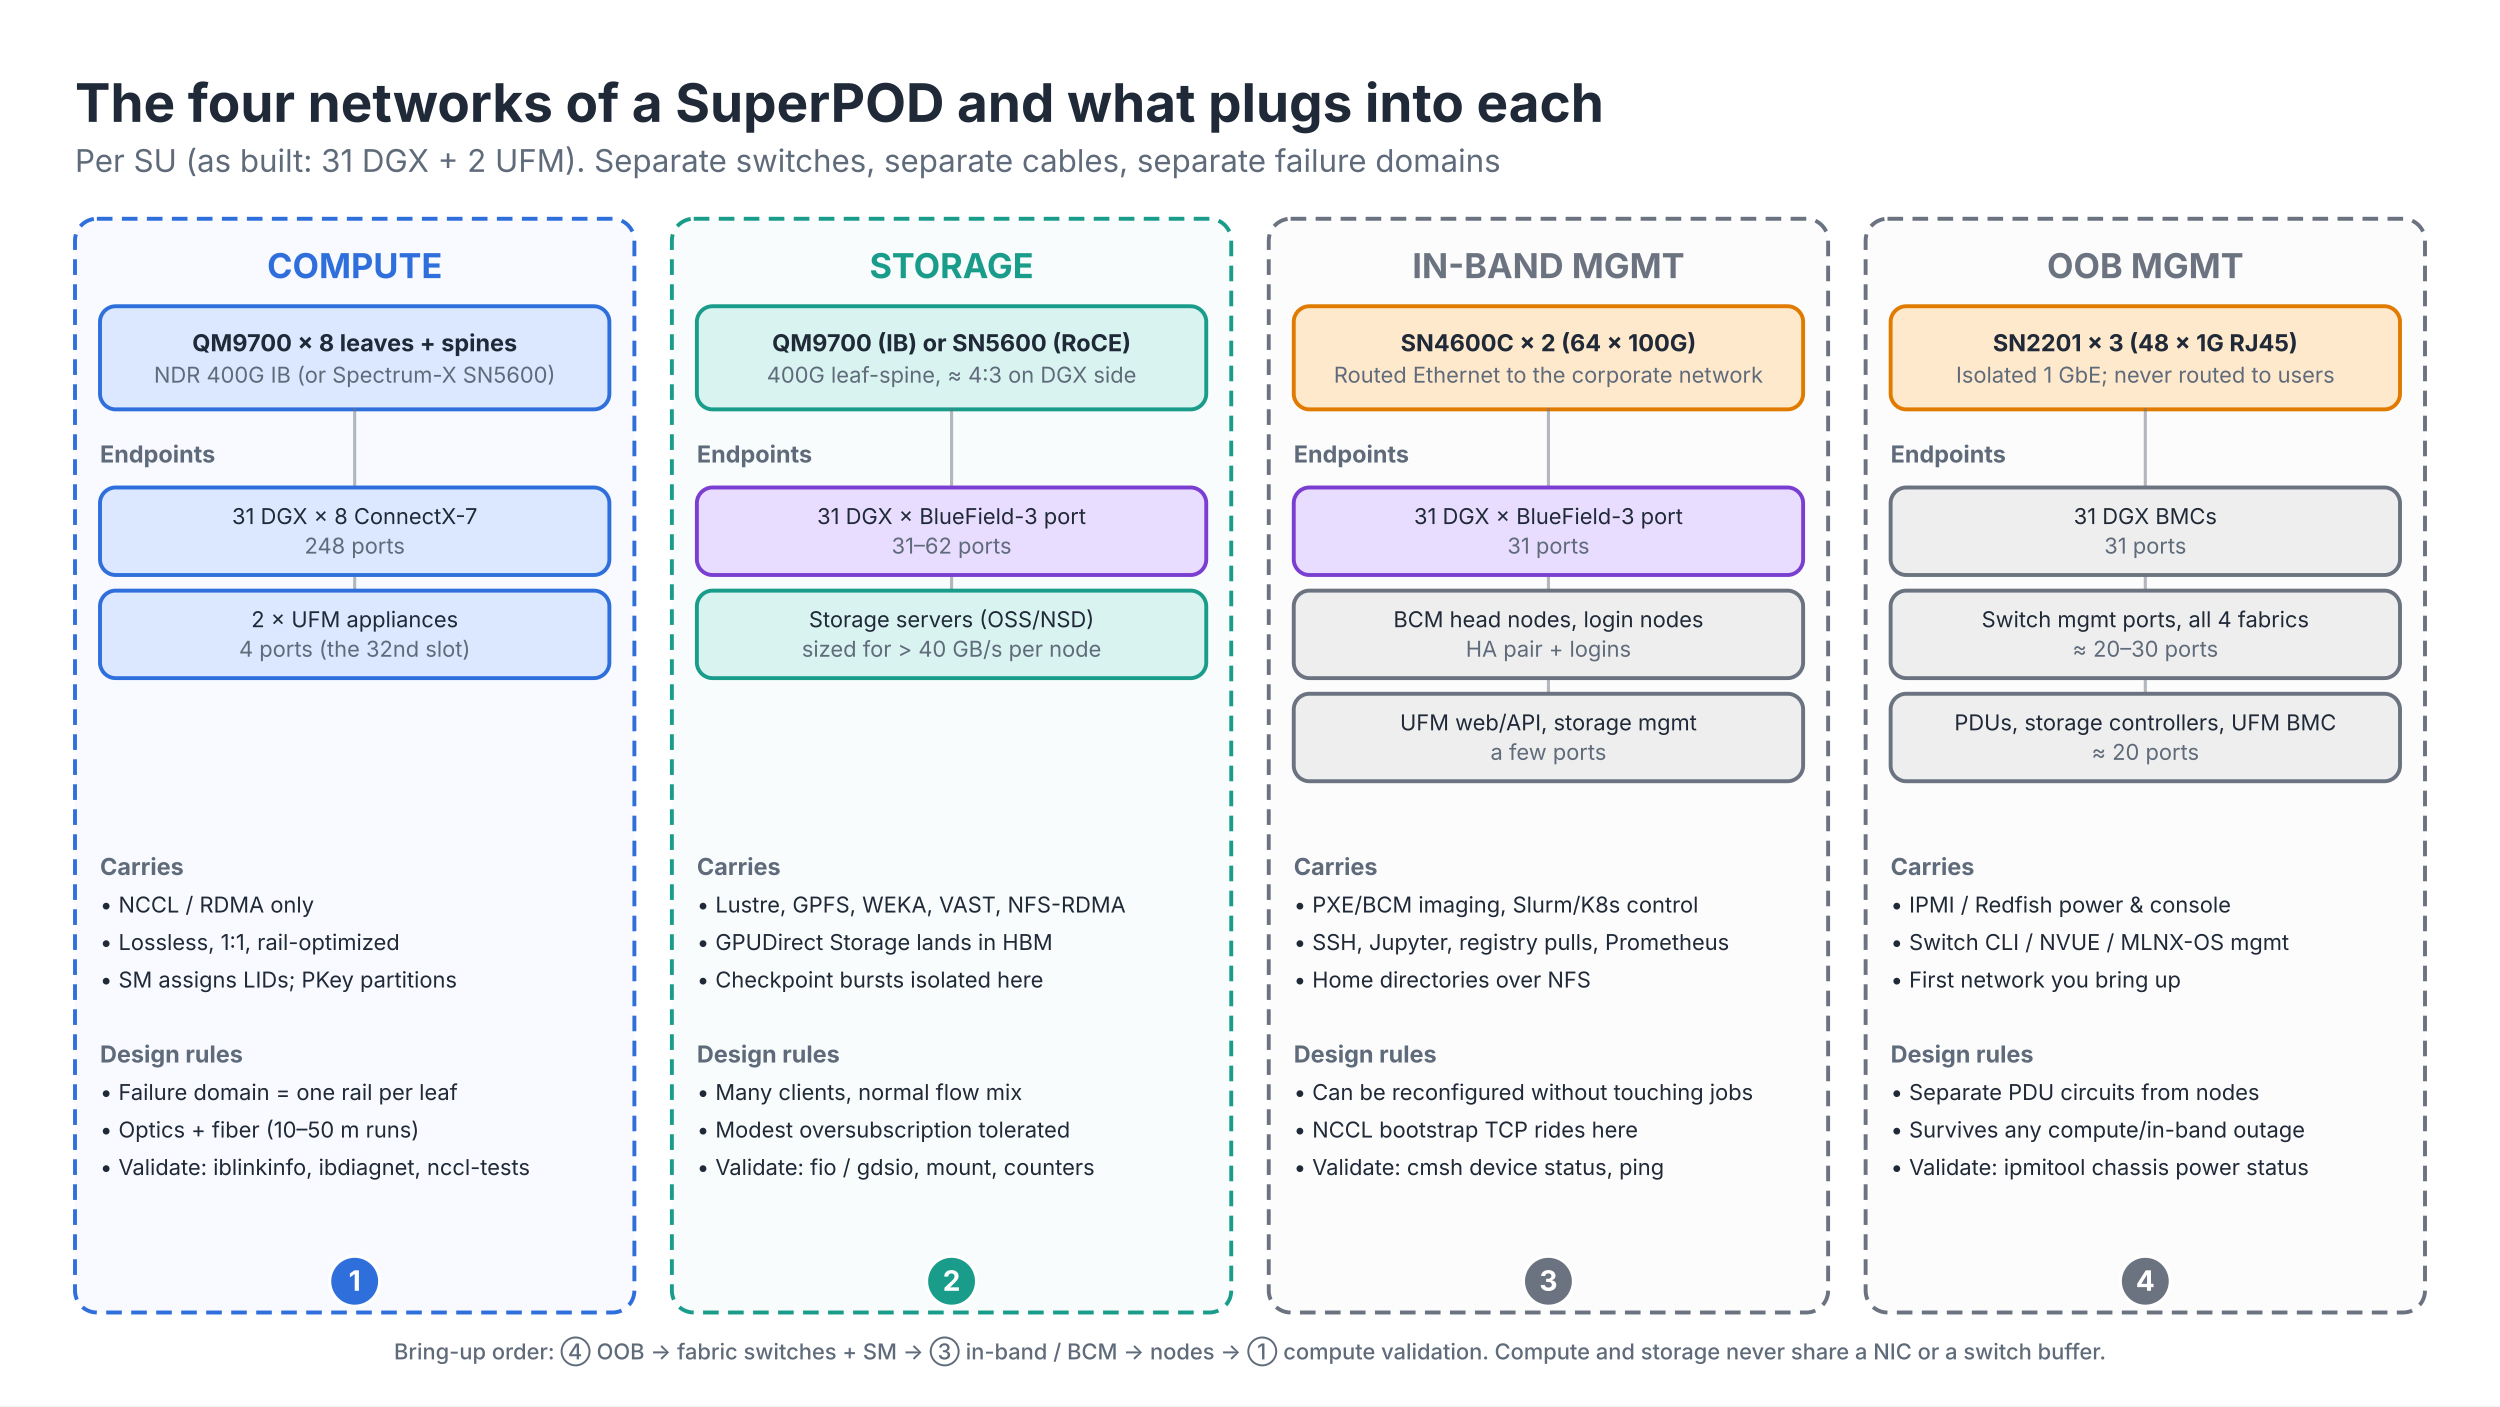
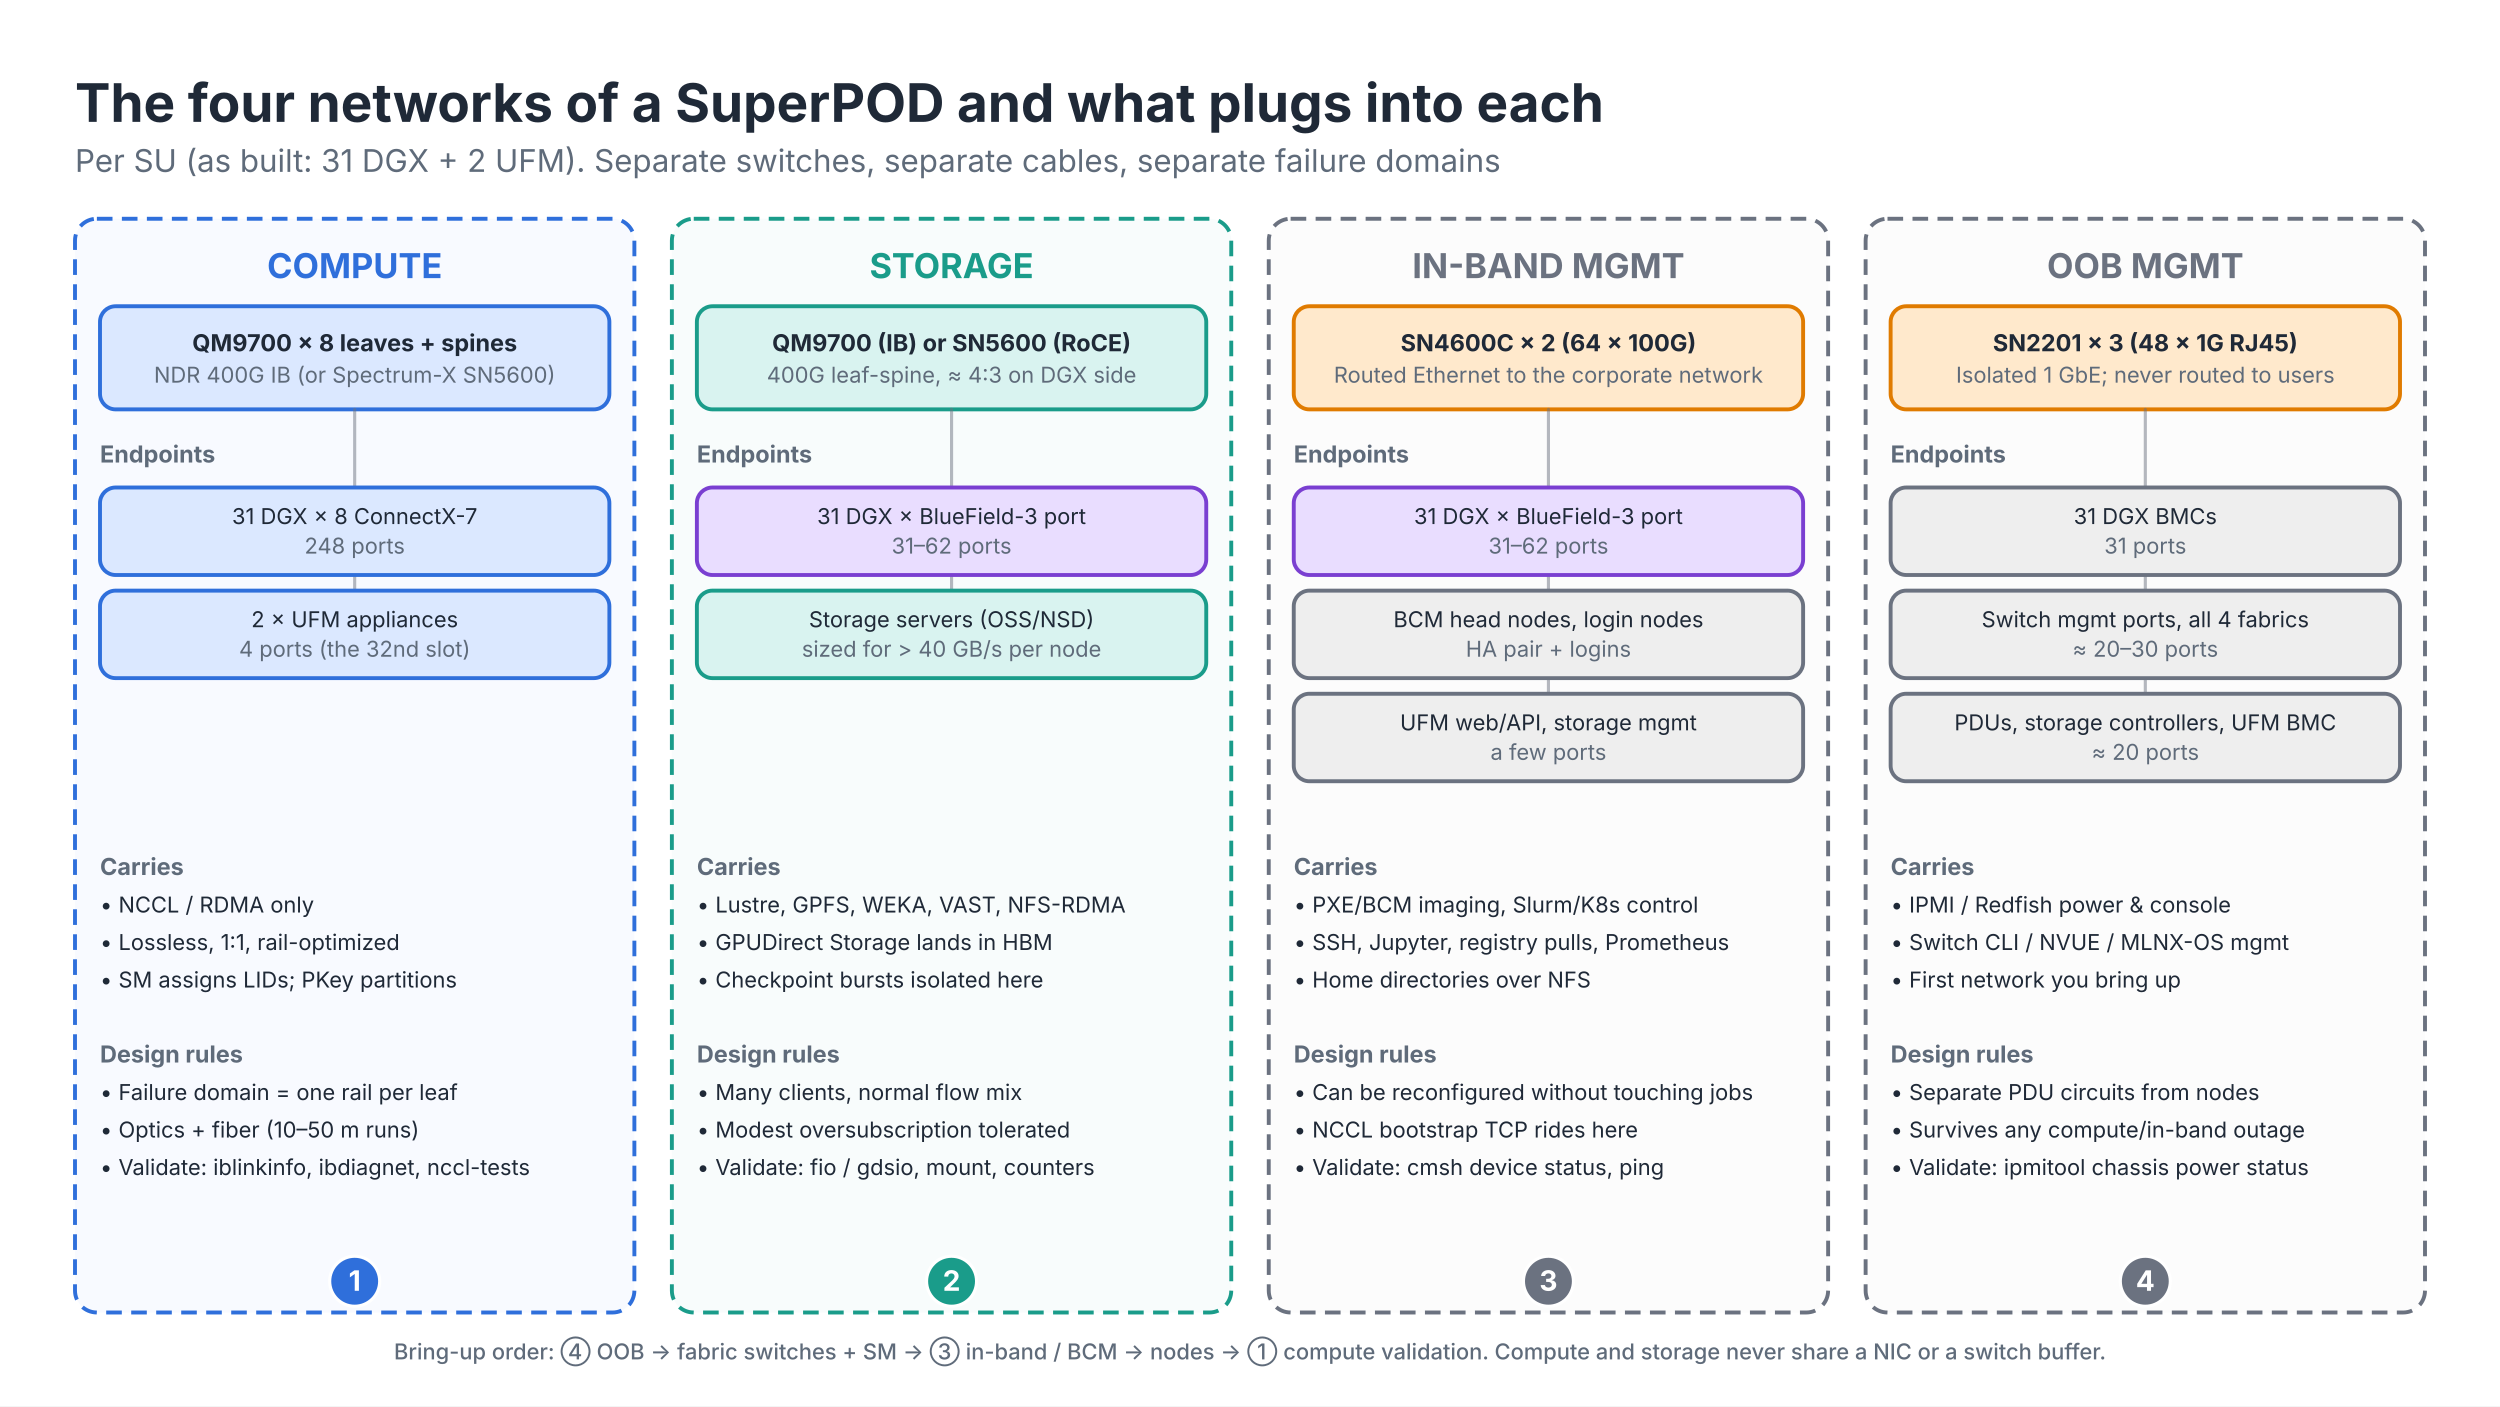
<svg xmlns="http://www.w3.org/2000/svg" viewBox="0 0 1600 900" width="100%" role="img" aria-label="The four networks of a SuperPOD and what plugs into each">
  <defs>
    <marker id="arrow-blue" viewBox="0 0 10 10" refX="9" refY="5" markerWidth="6" markerHeight="6" orient="auto-start-reverse">
      <path d="M0,0 L10,5 L0,10 z" fill="#2f6fdb" />
    </marker>
    <marker id="arrow-orange" viewBox="0 0 10 10" refX="9" refY="5" markerWidth="6" markerHeight="6" orient="auto-start-reverse">
      <path d="M0,0 L10,5 L0,10 z" fill="#e07b00" />
    </marker>
    <marker id="arrow-green" viewBox="0 0 10 10" refX="9" refY="5" markerWidth="6" markerHeight="6" orient="auto-start-reverse">
      <path d="M0,0 L10,5 L0,10 z" fill="#76b900" />
    </marker>
    <marker id="arrow-teal" viewBox="0 0 10 10" refX="9" refY="5" markerWidth="6" markerHeight="6" orient="auto-start-reverse">
      <path d="M0,0 L10,5 L0,10 z" fill="#1a9c8a" />
    </marker>
    <marker id="arrow-gray" viewBox="0 0 10 10" refX="9" refY="5" markerWidth="6" markerHeight="6" orient="auto-start-reverse">
      <path d="M0,0 L10,5 L0,10 z" fill="#6b7280" />
    </marker>
    <marker id="arrow-red" viewBox="0 0 10 10" refX="9" refY="5" markerWidth="6" markerHeight="6" orient="auto-start-reverse">
      <path d="M0,0 L10,5 L0,10 z" fill="#d93025" />
    </marker>
    <marker id="arrow-purple" viewBox="0 0 10 10" refX="9" refY="5" markerWidth="6" markerHeight="6" orient="auto-start-reverse">
      <path d="M0,0 L10,5 L0,10 z" fill="#7a3fd1" />
    </marker>
    <marker id="arrow-dark" viewBox="0 0 10 10" refX="9" refY="5" markerWidth="6" markerHeight="6" orient="auto-start-reverse">
      <path d="M0,0 L10,5 L0,10 z" fill="#1f2937" />
    </marker>
    <marker id="arrow-gold" viewBox="0 0 10 10" refX="9" refY="5" markerWidth="6" markerHeight="6" orient="auto-start-reverse">
      <path d="M0,0 L10,5 L0,10 z" fill="#c9a400" />
    </marker>
  </defs>
  <rect x="0" y="0" width="1600" height="900" fill="#ffffff" />
  <text x="48" y="78" font-family="Inter, 'Segoe UI', Helvetica, Arial, sans-serif" font-size="34" font-weight="700" fill="#1f2937">The four networks of a SuperPOD and what plugs into each</text>
  <text x="48" y="110" font-family="Inter, 'Segoe UI', Helvetica, Arial, sans-serif" font-size="20" fill="#5f6b7a">Per SU (as built: 31 DGX + 2 UFM). Separate switches, separate cables, separate failure domains</text>
  <g>
    <rect x="48" y="140" width="358" height="700" rx="14" fill="#dbe8ff" fill-opacity="0.18" stroke="#2f6fdb" stroke-width="2.5" stroke-dasharray="10 6" />
  </g>
  <text x="227.0" y="178.0" font-family="Inter, 'Segoe UI', Helvetica, Arial, sans-serif" font-size="22" font-weight="700" fill="#2f6fdb" text-anchor="middle">COMPUTE</text>
  <g>
    <rect x="64" y="196" width="326" height="66" rx="10" fill="#dbe8ff" stroke="#2f6fdb" stroke-width="2.5" />
    <text x="227.0" y="224.8" font-family="Inter, 'Segoe UI', Helvetica, Arial, sans-serif" font-size="15" font-weight="700" fill="#1f2937" text-anchor="middle">QM9700 × 8 leaves + spines</text>
    <text x="227.0" y="244.9" font-family="Inter, 'Segoe UI', Helvetica, Arial, sans-serif" font-size="14" fill="#5f6b7a" text-anchor="middle">NDR 400G IB (or Spectrum-X SN5600)</text>
  </g>
  <text x="64.0" y="296.0" font-family="Inter, 'Segoe UI', Helvetica, Arial, sans-serif" font-size="15" font-weight="700" fill="#5f6b7a" text-anchor="start">Endpoints</text>
  <path d="M227.0,378.0 L227.0,262.0" fill="none" stroke="#6b7280" stroke-width="2" stroke-linecap="round" stroke-linejoin="round" opacity="0.5" />
  <g>
    <rect x="64" y="312" width="326" height="56" rx="10" fill="#dbe8ff" stroke="#2f6fdb" stroke-width="2.5" />
    <text x="227.0" y="335.4" font-family="Inter, 'Segoe UI', Helvetica, Arial, sans-serif" font-size="14" font-weight="400" fill="#1f2937" text-anchor="middle">31 DGX × 8 ConnectX-7</text>
    <text x="227.0" y="354.3" font-family="Inter, 'Segoe UI', Helvetica, Arial, sans-serif" font-size="14" fill="#5f6b7a" text-anchor="middle">248 ports</text>
  </g>
  <g>
    <rect x="64" y="378" width="326" height="56" rx="10" fill="#dbe8ff" stroke="#2f6fdb" stroke-width="2.5" />
    <text x="227.0" y="401.4" font-family="Inter, 'Segoe UI', Helvetica, Arial, sans-serif" font-size="14" font-weight="400" fill="#1f2937" text-anchor="middle">2 × UFM appliances</text>
    <text x="227.0" y="420.3" font-family="Inter, 'Segoe UI', Helvetica, Arial, sans-serif" font-size="14" fill="#5f6b7a" text-anchor="middle">4 ports (the 32nd slot)</text>
  </g>
  <text x="64.0" y="560.0" font-family="Inter, 'Segoe UI', Helvetica, Arial, sans-serif" font-size="15" font-weight="700" fill="#5f6b7a" text-anchor="start">Carries</text>
  <text x="64.0" y="584.0" font-family="Inter, 'Segoe UI', Helvetica, Arial, sans-serif" font-size="14" font-weight="400" fill="#1f2937" text-anchor="start">• NCCL / RDMA only</text>
  <text x="64.0" y="608.0" font-family="Inter, 'Segoe UI', Helvetica, Arial, sans-serif" font-size="14" font-weight="400" fill="#1f2937" text-anchor="start">• Lossless, 1:1, rail-optimized</text>
  <text x="64.0" y="632.0" font-family="Inter, 'Segoe UI', Helvetica, Arial, sans-serif" font-size="14" font-weight="400" fill="#1f2937" text-anchor="start">• SM assigns LIDs; PKey partitions</text>
  <text x="64.0" y="680.0" font-family="Inter, 'Segoe UI', Helvetica, Arial, sans-serif" font-size="15" font-weight="700" fill="#5f6b7a" text-anchor="start">Design rules</text>
  <text x="64.0" y="704.0" font-family="Inter, 'Segoe UI', Helvetica, Arial, sans-serif" font-size="14" font-weight="400" fill="#1f2937" text-anchor="start">• Failure domain = one rail per leaf</text>
  <text x="64.0" y="728.0" font-family="Inter, 'Segoe UI', Helvetica, Arial, sans-serif" font-size="14" font-weight="400" fill="#1f2937" text-anchor="start">• Optics + fiber (10–50 m runs)</text>
  <text x="64.0" y="752.0" font-family="Inter, 'Segoe UI', Helvetica, Arial, sans-serif" font-size="14" font-weight="400" fill="#1f2937" text-anchor="start">• Validate: iblinkinfo, ibdiagnet, nccl-tests</text>
  <g>
    <circle cx="227.0" cy="820.0" r="16" fill="#2f6fdb" stroke="#ffffff" stroke-width="2" />
    <text x="227.0" y="826.1" font-family="Inter, 'Segoe UI', Helvetica, Arial, sans-serif" font-size="18" font-weight="700" fill="#ffffff" text-anchor="middle">1</text>
  </g>
  <g>
    <rect x="430" y="140" width="358" height="700" rx="14" fill="#d9f3f0" fill-opacity="0.18" stroke="#1a9c8a" stroke-width="2.5" stroke-dasharray="10 6" />
  </g>
  <text x="609.0" y="178.0" font-family="Inter, 'Segoe UI', Helvetica, Arial, sans-serif" font-size="22" font-weight="700" fill="#1a9c8a" text-anchor="middle">STORAGE</text>
  <g>
    <rect x="446" y="196" width="326" height="66" rx="10" fill="#d9f3f0" stroke="#1a9c8a" stroke-width="2.5" />
    <text x="609.0" y="224.8" font-family="Inter, 'Segoe UI', Helvetica, Arial, sans-serif" font-size="15" font-weight="700" fill="#1f2937" text-anchor="middle">QM9700 (IB) or SN5600 (RoCE)</text>
    <text x="609.0" y="244.9" font-family="Inter, 'Segoe UI', Helvetica, Arial, sans-serif" font-size="14" fill="#5f6b7a" text-anchor="middle">400G leaf-spine, ≈ 4:3 on DGX side</text>
  </g>
  <text x="446.0" y="296.0" font-family="Inter, 'Segoe UI', Helvetica, Arial, sans-serif" font-size="15" font-weight="700" fill="#5f6b7a" text-anchor="start">Endpoints</text>
  <path d="M609.0,378.0 L609.0,262.0" fill="none" stroke="#6b7280" stroke-width="2" stroke-linecap="round" stroke-linejoin="round" opacity="0.5" />
  <g>
    <rect x="446" y="312" width="326" height="56" rx="10" fill="#e9ddff" stroke="#7a3fd1" stroke-width="2.5" />
    <text x="609.0" y="335.4" font-family="Inter, 'Segoe UI', Helvetica, Arial, sans-serif" font-size="14" font-weight="400" fill="#1f2937" text-anchor="middle">31 DGX × BlueField-3 port</text>
    <text x="609.0" y="354.3" font-family="Inter, 'Segoe UI', Helvetica, Arial, sans-serif" font-size="14" fill="#5f6b7a" text-anchor="middle">31–62 ports</text>
  </g>
  <g>
    <rect x="446" y="378" width="326" height="56" rx="10" fill="#d9f3f0" stroke="#1a9c8a" stroke-width="2.5" />
    <text x="609.0" y="401.4" font-family="Inter, 'Segoe UI', Helvetica, Arial, sans-serif" font-size="14" font-weight="400" fill="#1f2937" text-anchor="middle">Storage servers (OSS/NSD)</text>
    <text x="609.0" y="420.3" font-family="Inter, 'Segoe UI', Helvetica, Arial, sans-serif" font-size="14" fill="#5f6b7a" text-anchor="middle">sized for &gt; 40 GB/s per node</text>
  </g>
  <text x="446.0" y="560.0" font-family="Inter, 'Segoe UI', Helvetica, Arial, sans-serif" font-size="15" font-weight="700" fill="#5f6b7a" text-anchor="start">Carries</text>
  <text x="446.0" y="584.0" font-family="Inter, 'Segoe UI', Helvetica, Arial, sans-serif" font-size="14" font-weight="400" fill="#1f2937" text-anchor="start">• Lustre, GPFS, WEKA, VAST, NFS-RDMA</text>
  <text x="446.0" y="608.0" font-family="Inter, 'Segoe UI', Helvetica, Arial, sans-serif" font-size="14" font-weight="400" fill="#1f2937" text-anchor="start">• GPUDirect Storage lands in HBM</text>
  <text x="446.0" y="632.0" font-family="Inter, 'Segoe UI', Helvetica, Arial, sans-serif" font-size="14" font-weight="400" fill="#1f2937" text-anchor="start">• Checkpoint bursts isolated here</text>
  <text x="446.0" y="680.0" font-family="Inter, 'Segoe UI', Helvetica, Arial, sans-serif" font-size="15" font-weight="700" fill="#5f6b7a" text-anchor="start">Design rules</text>
  <text x="446.0" y="704.0" font-family="Inter, 'Segoe UI', Helvetica, Arial, sans-serif" font-size="14" font-weight="400" fill="#1f2937" text-anchor="start">• Many clients, normal flow mix</text>
  <text x="446.0" y="728.0" font-family="Inter, 'Segoe UI', Helvetica, Arial, sans-serif" font-size="14" font-weight="400" fill="#1f2937" text-anchor="start">• Modest oversubscription tolerated</text>
  <text x="446.0" y="752.0" font-family="Inter, 'Segoe UI', Helvetica, Arial, sans-serif" font-size="14" font-weight="400" fill="#1f2937" text-anchor="start">• Validate: fio / gdsio, mount, counters</text>
  <g>
    <circle cx="609.0" cy="820.0" r="16" fill="#1a9c8a" stroke="#ffffff" stroke-width="2" />
    <text x="609.0" y="826.1" font-family="Inter, 'Segoe UI', Helvetica, Arial, sans-serif" font-size="18" font-weight="700" fill="#ffffff" text-anchor="middle">2</text>
  </g>
  <g>
    <rect x="812" y="140" width="358" height="700" rx="14" fill="#eeeeee" fill-opacity="0.18" stroke="#6b7280" stroke-width="2.5" stroke-dasharray="10 6" />
  </g>
  <text x="991.0" y="178.0" font-family="Inter, 'Segoe UI', Helvetica, Arial, sans-serif" font-size="22" font-weight="700" fill="#6b7280" text-anchor="middle">IN-BAND MGMT</text>
  <g>
    <rect x="828" y="196" width="326" height="66" rx="10" fill="#ffe9cc" stroke="#e07b00" stroke-width="2.5" />
    <text x="991.0" y="224.8" font-family="Inter, 'Segoe UI', Helvetica, Arial, sans-serif" font-size="15" font-weight="700" fill="#1f2937" text-anchor="middle">SN4600C × 2 (64 × 100G)</text>
    <text x="991.0" y="244.9" font-family="Inter, 'Segoe UI', Helvetica, Arial, sans-serif" font-size="14" fill="#5f6b7a" text-anchor="middle">Routed Ethernet to the corporate network</text>
  </g>
  <text x="828.0" y="296.0" font-family="Inter, 'Segoe UI', Helvetica, Arial, sans-serif" font-size="15" font-weight="700" fill="#5f6b7a" text-anchor="start">Endpoints</text>
  <path d="M991.0,444.0 L991.0,262.0" fill="none" stroke="#6b7280" stroke-width="2" stroke-linecap="round" stroke-linejoin="round" opacity="0.5" />
  <g>
    <rect x="828" y="312" width="326" height="56" rx="10" fill="#e9ddff" stroke="#7a3fd1" stroke-width="2.5" />
    <text x="991.0" y="335.4" font-family="Inter, 'Segoe UI', Helvetica, Arial, sans-serif" font-size="14" font-weight="400" fill="#1f2937" text-anchor="middle">31 DGX × BlueField-3 port</text>
-     <text x="991.0" y="354.3" font-family="Inter, 'Segoe UI', Helvetica, Arial, sans-serif" font-size="14" fill="#5f6b7a" text-anchor="middle">31 ports</text>
+     <text x="991.0" y="354.3" font-family="Inter, 'Segoe UI', Helvetica, Arial, sans-serif" font-size="14" fill="#5f6b7a" text-anchor="middle">31–62 ports</text>
  </g>
  <g>
    <rect x="828" y="378" width="326" height="56" rx="10" fill="#eeeeee" stroke="#6b7280" stroke-width="2.5" />
    <text x="991.0" y="401.4" font-family="Inter, 'Segoe UI', Helvetica, Arial, sans-serif" font-size="14" font-weight="400" fill="#1f2937" text-anchor="middle">BCM head nodes, login nodes</text>
    <text x="991.0" y="420.3" font-family="Inter, 'Segoe UI', Helvetica, Arial, sans-serif" font-size="14" fill="#5f6b7a" text-anchor="middle">HA pair + logins</text>
  </g>
  <g>
    <rect x="828" y="444" width="326" height="56" rx="10" fill="#eeeeee" stroke="#6b7280" stroke-width="2.5" />
    <text x="991.0" y="467.4" font-family="Inter, 'Segoe UI', Helvetica, Arial, sans-serif" font-size="14" font-weight="400" fill="#1f2937" text-anchor="middle">UFM web/API, storage mgmt</text>
    <text x="991.0" y="486.3" font-family="Inter, 'Segoe UI', Helvetica, Arial, sans-serif" font-size="14" fill="#5f6b7a" text-anchor="middle">a few ports</text>
  </g>
  <text x="828.0" y="560.0" font-family="Inter, 'Segoe UI', Helvetica, Arial, sans-serif" font-size="15" font-weight="700" fill="#5f6b7a" text-anchor="start">Carries</text>
  <text x="828.0" y="584.0" font-family="Inter, 'Segoe UI', Helvetica, Arial, sans-serif" font-size="14" font-weight="400" fill="#1f2937" text-anchor="start">• PXE/BCM imaging, Slurm/K8s control</text>
  <text x="828.0" y="608.0" font-family="Inter, 'Segoe UI', Helvetica, Arial, sans-serif" font-size="14" font-weight="400" fill="#1f2937" text-anchor="start">• SSH, Jupyter, registry pulls, Prometheus</text>
  <text x="828.0" y="632.0" font-family="Inter, 'Segoe UI', Helvetica, Arial, sans-serif" font-size="14" font-weight="400" fill="#1f2937" text-anchor="start">• Home directories over NFS</text>
  <text x="828.0" y="680.0" font-family="Inter, 'Segoe UI', Helvetica, Arial, sans-serif" font-size="15" font-weight="700" fill="#5f6b7a" text-anchor="start">Design rules</text>
  <text x="828.0" y="704.0" font-family="Inter, 'Segoe UI', Helvetica, Arial, sans-serif" font-size="14" font-weight="400" fill="#1f2937" text-anchor="start">• Can be reconfigured without touching jobs</text>
  <text x="828.0" y="728.0" font-family="Inter, 'Segoe UI', Helvetica, Arial, sans-serif" font-size="14" font-weight="400" fill="#1f2937" text-anchor="start">• NCCL bootstrap TCP rides here</text>
  <text x="828.0" y="752.0" font-family="Inter, 'Segoe UI', Helvetica, Arial, sans-serif" font-size="14" font-weight="400" fill="#1f2937" text-anchor="start">• Validate: cmsh device status, ping</text>
  <g>
    <circle cx="991.0" cy="820.0" r="16" fill="#6b7280" stroke="#ffffff" stroke-width="2" />
    <text x="991.0" y="826.1" font-family="Inter, 'Segoe UI', Helvetica, Arial, sans-serif" font-size="18" font-weight="700" fill="#ffffff" text-anchor="middle">3</text>
  </g>
  <g>
    <rect x="1194" y="140" width="358" height="700" rx="14" fill="#eeeeee" fill-opacity="0.18" stroke="#6b7280" stroke-width="2.5" stroke-dasharray="10 6" />
  </g>
  <text x="1373.0" y="178.0" font-family="Inter, 'Segoe UI', Helvetica, Arial, sans-serif" font-size="22" font-weight="700" fill="#6b7280" text-anchor="middle">OOB MGMT</text>
  <g>
    <rect x="1210" y="196" width="326" height="66" rx="10" fill="#ffe9cc" stroke="#e07b00" stroke-width="2.5" />
    <text x="1373.0" y="224.8" font-family="Inter, 'Segoe UI', Helvetica, Arial, sans-serif" font-size="15" font-weight="700" fill="#1f2937" text-anchor="middle">SN2201 × 3 (48 × 1G RJ45)</text>
    <text x="1373.0" y="244.9" font-family="Inter, 'Segoe UI', Helvetica, Arial, sans-serif" font-size="14" fill="#5f6b7a" text-anchor="middle">Isolated 1 GbE; never routed to users</text>
  </g>
  <text x="1210.0" y="296.0" font-family="Inter, 'Segoe UI', Helvetica, Arial, sans-serif" font-size="15" font-weight="700" fill="#5f6b7a" text-anchor="start">Endpoints</text>
  <path d="M1373.0,444.0 L1373.0,262.0" fill="none" stroke="#6b7280" stroke-width="2" stroke-linecap="round" stroke-linejoin="round" opacity="0.5" />
  <g>
    <rect x="1210" y="312" width="326" height="56" rx="10" fill="#eeeeee" stroke="#6b7280" stroke-width="2.5" />
    <text x="1373.0" y="335.4" font-family="Inter, 'Segoe UI', Helvetica, Arial, sans-serif" font-size="14" font-weight="400" fill="#1f2937" text-anchor="middle">31 DGX BMCs</text>
    <text x="1373.0" y="354.3" font-family="Inter, 'Segoe UI', Helvetica, Arial, sans-serif" font-size="14" fill="#5f6b7a" text-anchor="middle">31 ports</text>
  </g>
  <g>
    <rect x="1210" y="378" width="326" height="56" rx="10" fill="#eeeeee" stroke="#6b7280" stroke-width="2.5" />
    <text x="1373.0" y="401.4" font-family="Inter, 'Segoe UI', Helvetica, Arial, sans-serif" font-size="14" font-weight="400" fill="#1f2937" text-anchor="middle">Switch mgmt ports, all 4 fabrics</text>
    <text x="1373.0" y="420.3" font-family="Inter, 'Segoe UI', Helvetica, Arial, sans-serif" font-size="14" fill="#5f6b7a" text-anchor="middle">≈ 20–30 ports</text>
  </g>
  <g>
    <rect x="1210" y="444" width="326" height="56" rx="10" fill="#eeeeee" stroke="#6b7280" stroke-width="2.5" />
    <text x="1373.0" y="467.4" font-family="Inter, 'Segoe UI', Helvetica, Arial, sans-serif" font-size="14" font-weight="400" fill="#1f2937" text-anchor="middle">PDUs, storage controllers, UFM BMC</text>
    <text x="1373.0" y="486.3" font-family="Inter, 'Segoe UI', Helvetica, Arial, sans-serif" font-size="14" fill="#5f6b7a" text-anchor="middle">≈ 20 ports</text>
  </g>
  <text x="1210.0" y="560.0" font-family="Inter, 'Segoe UI', Helvetica, Arial, sans-serif" font-size="15" font-weight="700" fill="#5f6b7a" text-anchor="start">Carries</text>
  <text x="1210.0" y="584.0" font-family="Inter, 'Segoe UI', Helvetica, Arial, sans-serif" font-size="14" font-weight="400" fill="#1f2937" text-anchor="start">• IPMI / Redfish power &amp; console</text>
  <text x="1210.0" y="608.0" font-family="Inter, 'Segoe UI', Helvetica, Arial, sans-serif" font-size="14" font-weight="400" fill="#1f2937" text-anchor="start">• Switch CLI / NVUE / MLNX-OS mgmt</text>
  <text x="1210.0" y="632.0" font-family="Inter, 'Segoe UI', Helvetica, Arial, sans-serif" font-size="14" font-weight="400" fill="#1f2937" text-anchor="start">• First network you bring up</text>
  <text x="1210.0" y="680.0" font-family="Inter, 'Segoe UI', Helvetica, Arial, sans-serif" font-size="15" font-weight="700" fill="#5f6b7a" text-anchor="start">Design rules</text>
  <text x="1210.0" y="704.0" font-family="Inter, 'Segoe UI', Helvetica, Arial, sans-serif" font-size="14" font-weight="400" fill="#1f2937" text-anchor="start">• Separate PDU circuits from nodes</text>
  <text x="1210.0" y="728.0" font-family="Inter, 'Segoe UI', Helvetica, Arial, sans-serif" font-size="14" font-weight="400" fill="#1f2937" text-anchor="start">• Survives any compute/in-band outage</text>
  <text x="1210.0" y="752.0" font-family="Inter, 'Segoe UI', Helvetica, Arial, sans-serif" font-size="14" font-weight="400" fill="#1f2937" text-anchor="start">• Validate: ipmitool chassis power status</text>
  <g>
    <circle cx="1373.0" cy="820.0" r="16" fill="#6b7280" stroke="#ffffff" stroke-width="2" />
    <text x="1373.0" y="826.1" font-family="Inter, 'Segoe UI', Helvetica, Arial, sans-serif" font-size="18" font-weight="700" fill="#ffffff" text-anchor="middle">4</text>
  </g>
  <text x="800.0" y="870.0" font-family="Inter, 'Segoe UI', Helvetica, Arial, sans-serif" font-size="14" font-weight="500" fill="#5f6b7a" text-anchor="middle">Bring-up order: ④ OOB → fabric switches + SM → ③ in-band / BCM → nodes → ① compute validation. Compute and storage never share a NIC or a switch buffer.</text>
</svg>
